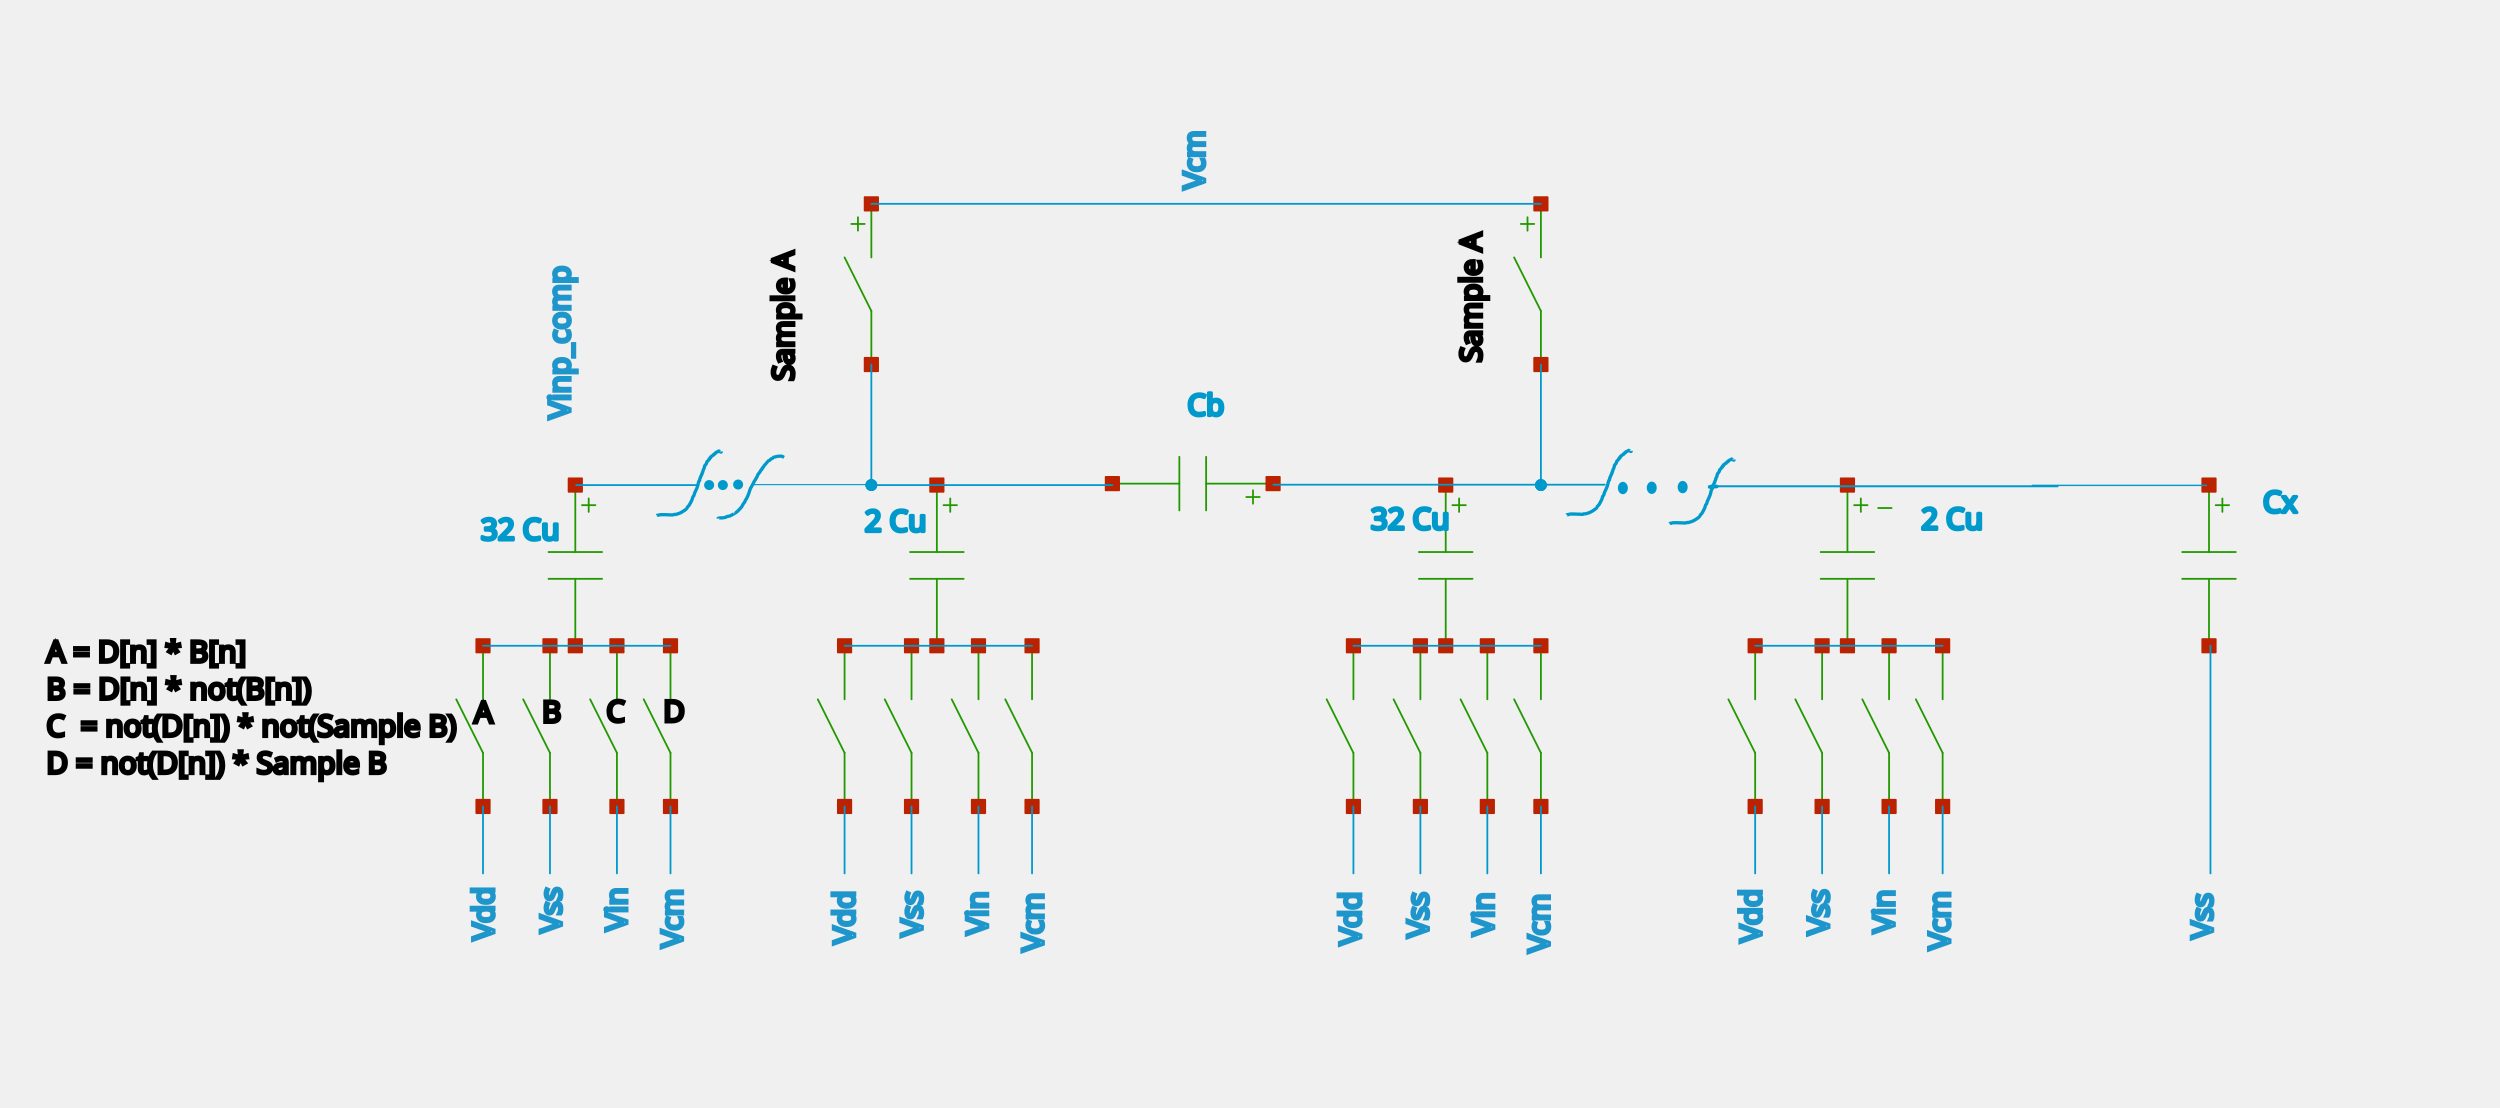
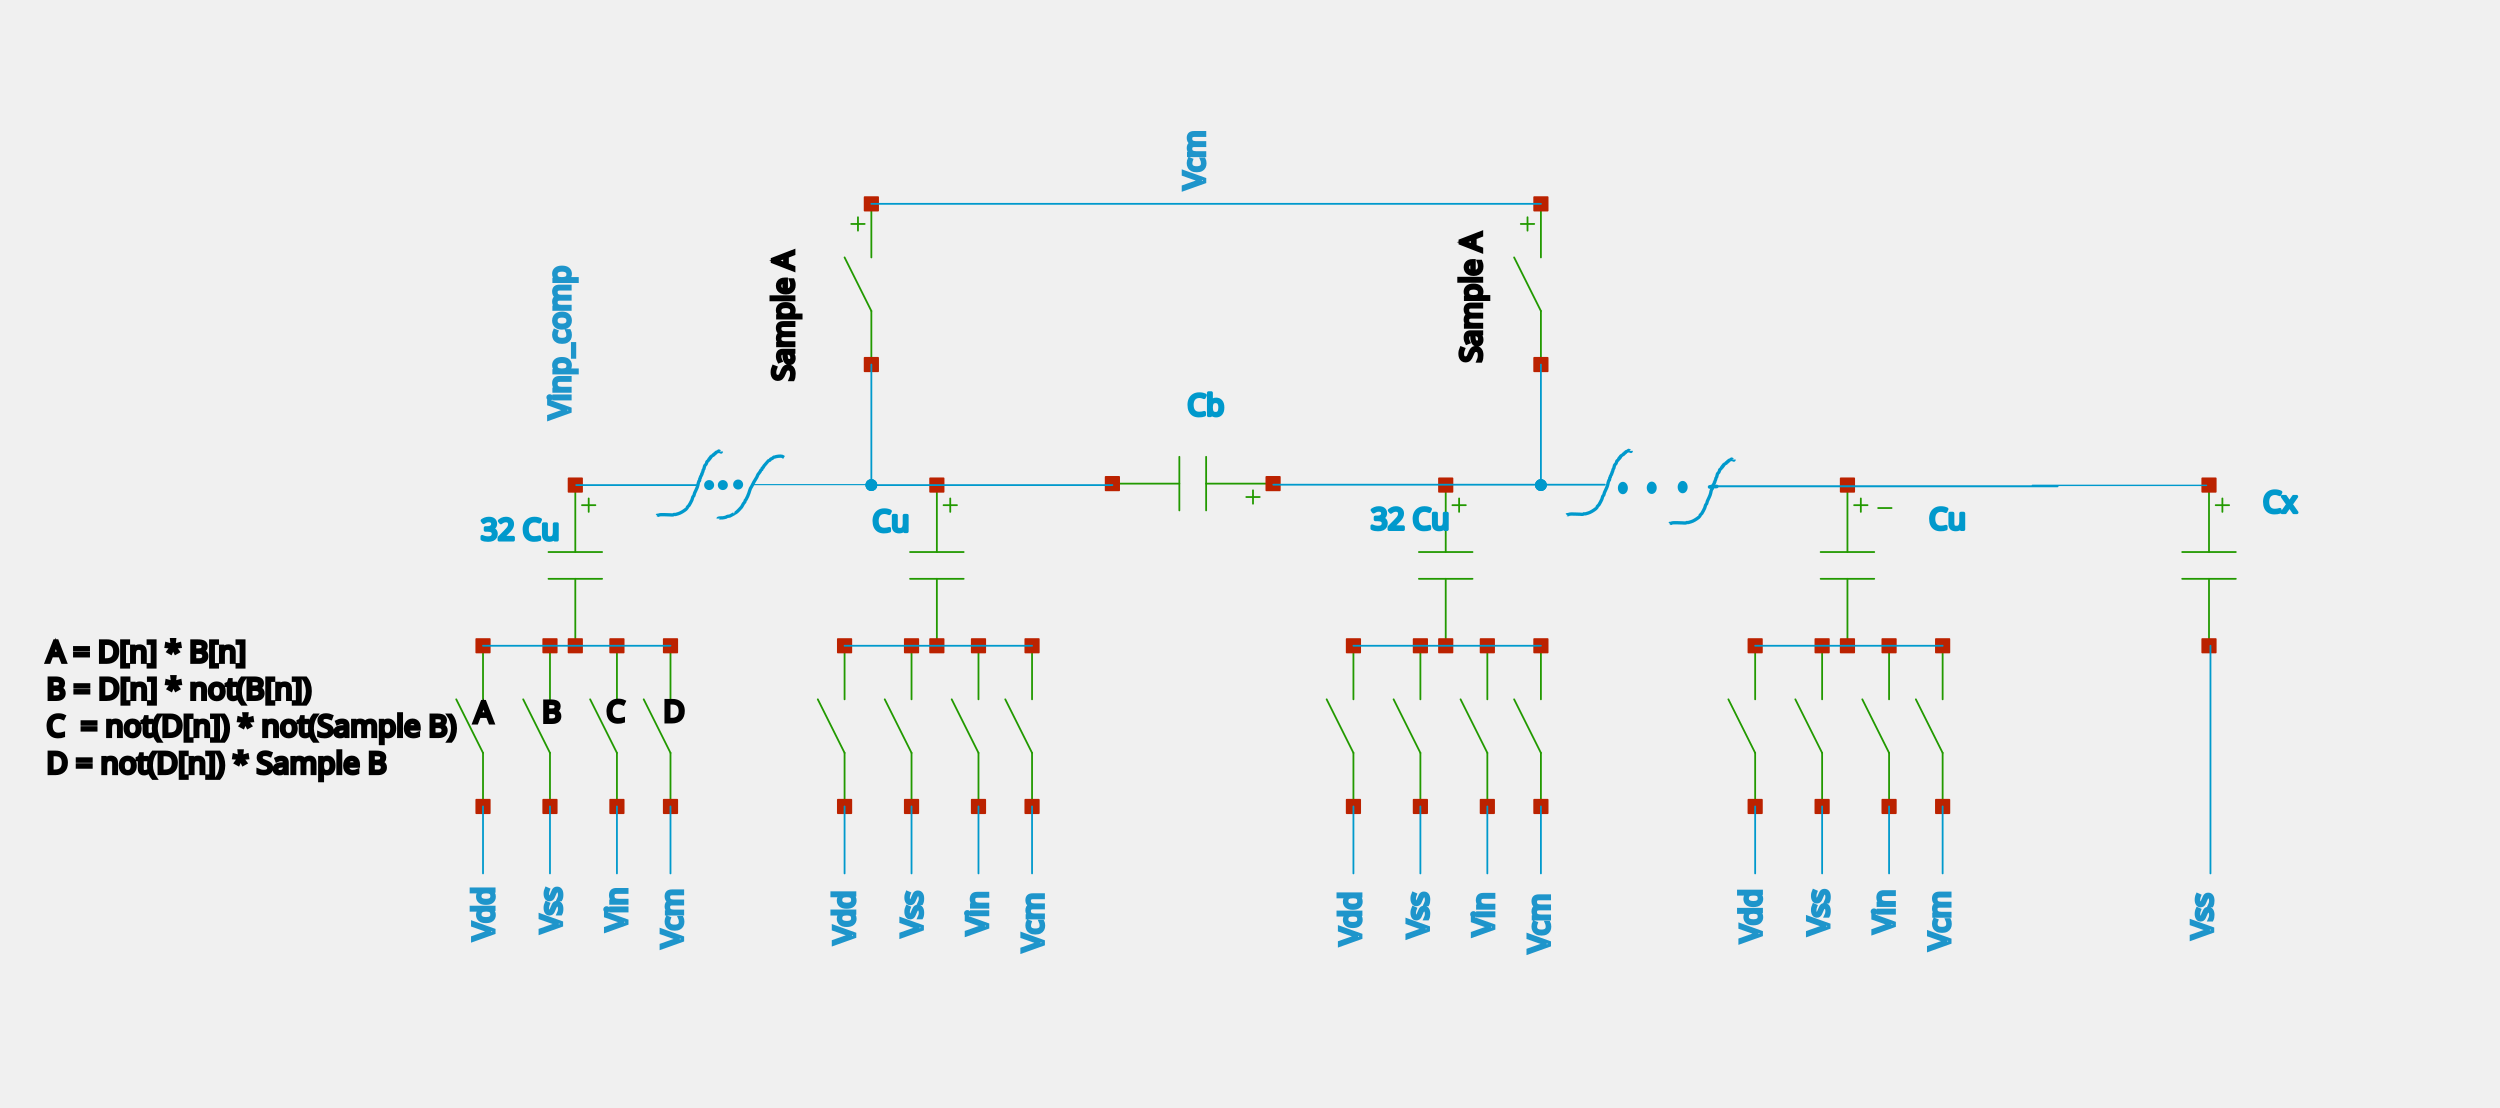
<svg xmlns="http://www.w3.org/2000/svg" width="1348" height="597" version="1.1" id="svg333">
  <defs id="defs333">
    <rect x="224.017" y="477.6" width="173.983" height="25.017" id="rect333" />
    <rect x="224.017" y="477.6" width="173.983" height="25.017" id="rect333-4" />
    <rect x="224.017" y="477.6" width="173.983" height="25.017" id="rect333-1" />
    <rect x="224.017" y="477.6" width="173.983" height="25.017" id="rect333-3" />
    <rect x="224.017" y="477.6" width="173.983" height="25.017" id="rect333-9" />
  </defs>
  <style type="text/css" id="style1">
.l0{
  fill: #ffffff;
  stroke: #ffffff;
  stroke-linecap:round;
  stroke-linejoin:round;
  stroke-width: 0.975;
}
.l1{
  fill: #0099cc;
  stroke: #0099cc;
  stroke-linecap:round;
  stroke-linejoin:round;
  stroke-width: 0.975;
}
.l2{
  fill: #aaaaaa; fill-opacity: 0.2;
  stroke: #aaaaaa;
  stroke-linecap:round;
  stroke-linejoin:round;
  stroke-width: 0.975;
}
.l3{
  fill: #222222; fill-opacity: 0.5;
  stroke: #222222;
  stroke-linecap:round;
  stroke-linejoin:round;
  stroke-width: 0.975;
}
.l4{
  fill: #229900;
  stroke: #229900;
  stroke-linecap:round;
  stroke-linejoin:round;
  stroke-width: 0.975;
}
.l5{
  fill: #bb2200;
  stroke: #bb2200;
  stroke-linecap:round;
  stroke-linejoin:round;
  stroke-width: 0.975;
}
.l6{
  fill: #0066cc; fill-opacity: 0.5;
  stroke: #0066cc;
  stroke-linecap:round;
  stroke-linejoin:round;
  stroke-width: 0.975;
}
.l7{
  fill: #ff0000; fill-opacity: 0.5;
  stroke: #ff0000;
  stroke-linecap:round;
  stroke-linejoin:round;
  stroke-width: 0.975;
}
.l8{
  fill: #888800; fill-opacity: 0.5;
  stroke: #888800;
  stroke-linecap:round;
  stroke-linejoin:round;
  stroke-width: 0.975;
}
.l9{
  fill: #00aaaa; fill-opacity: 0.5;
  stroke: #00aaaa;
  stroke-linecap:round;
  stroke-linejoin:round;
  stroke-width: 0.975;
}
.l10{
  fill: #880088;
  stroke: #880088;
  stroke-linecap:round;
  stroke-linejoin:round;
  stroke-width: 0.975;
}
.l11{
  fill: #00ff00; fill-opacity: 0.5;
  stroke: #00ff00;
  stroke-linecap:round;
  stroke-linejoin:round;
  stroke-width: 0.975;
}
.l12{
  fill: #0000cc; fill-opacity: 0.5;
  stroke: #0000cc;
  stroke-linecap:round;
  stroke-linejoin:round;
  stroke-width: 0.975;
}
.l13{
  fill: #666600; fill-opacity: 0.5;
  stroke: #666600;
  stroke-linecap:round;
  stroke-linejoin:round;
  stroke-width: 0.975;
}
.l14{
  fill: #557755; fill-opacity: 0.2;
  stroke: #557755;
  stroke-linecap:round;
  stroke-linejoin:round;
  stroke-width: 0.975;
}
.l15{
  fill: #aa2222; fill-opacity: 0.5;
  stroke: #aa2222;
  stroke-linecap:round;
  stroke-linejoin:round;
  stroke-width: 0.975;
}
.l16{
  fill: #7ccc40; fill-opacity: 0.5;
  stroke: #7ccc40;
  stroke-linecap:round;
  stroke-linejoin:round;
  stroke-width: 0.975;
}
.l17{
  fill: #00ffcc; fill-opacity: 0.2;
  stroke: #00ffcc;
  stroke-linecap:round;
  stroke-linejoin:round;
  stroke-width: 0.975;
}
.l18{
  fill: #ce0097; fill-opacity: 0.5;
  stroke: #ce0097;
  stroke-linecap:round;
  stroke-linejoin:round;
  stroke-width: 0.975;
}
.l19{
  fill: #d2d46b; fill-opacity: 0.2;
  stroke: #d2d46b;
  stroke-linecap:round;
  stroke-linejoin:round;
  stroke-width: 0.975;
}
.l20{
  fill: #ef6158; fill-opacity: 0.2;
  stroke: #ef6158;
  stroke-linecap:round;
  stroke-linejoin:round;
  stroke-width: 0.975;
}
.l21{
  fill: #fdb200; fill-opacity: 0.2;
  stroke: #fdb200;
  stroke-linecap:round;
  stroke-linejoin:round;
  stroke-width: 0.975;
}
text {font-family: Sans-Serif;}
</style>
  <path class="l4" d="M310.204 312.094L310.204 348.196" id="path1" />
  <path class="l4" d="M310.204 261.551L310.204 297.653" id="path2" />
  <path class="l4" d="M295.763 297.653L324.645 297.653" id="path3" />
  <path class="l4" d="M295.763 312.094L324.645 312.094" id="path4" />
  <path class="l4" d="M313.814 272.382L321.034 272.382" id="path5" />
  <path class="l4" d="M317.424 268.771L317.424 275.992" id="path6" />
  <path class="l4" d="M296.545 405.959L296.545 434.841" id="path7" />
  <path class="l4" d="M282.104 377.078L296.545 405.959" id="path8" />
  <path class="l4" d="M296.545 348.196L296.545 377.078" id="path9" />
  <path class="l4" d="M332.647 405.959L332.647 434.841" id="path17" />
  <path class="l4" d="M318.206 377.078L332.647 405.959" id="path18" />
  <path class="l4" d="M332.647 348.196L332.647 377.078" id="path19" />
  <path class="l4" d="M361.529 405.959L361.529 434.841" id="path27" />
  <path class="l4" d="M347.088 377.078L361.529 405.959" id="path28" />
  <path class="l4" d="M361.529 348.196L361.529 377.078" id="path29" />
  <path class="l4" d="M260.443 405.959L260.443 434.841" id="path37" />
  <path class="l4" d="M246.002 377.078L260.443 405.959" id="path38" />
  <path class="l4" d="M260.443 348.196L260.443 377.078" id="path39" />
  <path class="l4" d="M505.155 312.094L505.155 348.196" id="path47" />
  <path class="l4" d="M505.155 261.551L505.155 297.653" id="path48" />
  <path class="l4" d="M490.714 297.653L519.596 297.653" id="path49" />
  <path class="l4" d="M490.714 312.094L519.596 312.094" id="path50" />
  <path class="l4" d="M508.765 272.382L515.986 272.382" id="path51" />
  <path class="l4" d="M512.375 268.771L512.375 275.992" id="path52" />
  <path class="l4" d="M491.496 405.959L491.496 434.841" id="path53" />
  <path class="l4" d="M477.055 377.078L491.496 405.959" id="path54" />
  <path class="l4" d="M491.496 348.196L491.496 377.078" id="path55" />
  <path class="l4" d="M527.598 405.959L527.598 434.841" id="path63" />
  <path class="l4" d="M513.158 377.078L527.598 405.959" id="path64" />
  <path class="l4" d="M527.598 348.196L527.598 377.078" id="path65" />
  <path class="l4" d="M556.48 405.959L556.48 434.841" id="path73" />
  <path class="l4" d="M542.039 377.078L556.48 405.959" id="path74" />
  <path class="l4" d="M556.48 348.196L556.48 377.078" id="path75" />
  <path class="l4" d="M455.394 405.959L455.394 434.841" id="path83" />
  <path class="l4" d="M440.953 377.078L455.394 405.959" id="path84" />
  <path class="l4" d="M455.394 348.196L455.394 377.078" id="path85" />
  <path class="l4" d="M779.531 312.094L779.531 348.196" id="path93" />
  <path class="l4" d="M779.531 261.551L779.531 297.653" id="path94" />
  <path class="l4" d="M765.09 297.653L793.972 297.653" id="path95" />
  <path class="l4" d="M765.09 312.094L793.972 312.094" id="path96" />
  <path class="l4" d="M783.141 272.382L790.361 272.382" id="path97" />
  <path class="l4" d="M786.751 268.771L786.751 275.992" id="path98" />
  <path class="l4" d="M765.872 405.959L765.872 434.841" id="path99" />
  <path class="l4" d="M751.431 377.078L765.872 405.959" id="path100" />
  <path class="l4" d="M765.872 348.196L765.872 377.078" id="path101" />
  <path class="l4" d="M801.974 405.959L801.974 434.841" id="path109" />
  <path class="l4" d="M787.533 377.078L801.974 405.959" id="path110" />
  <path class="l4" d="M801.974 348.196L801.974 377.078" id="path111" />
  <path class="l4" d="M830.856 405.959L830.856 434.841" id="path119" />
  <path class="l4" d="M816.415 377.078L830.856 405.959" id="path120" />
  <path class="l4" d="M830.856 348.196L830.856 377.078" id="path121" />
  <path class="l4" d="M729.77 405.959L729.77 434.841" id="path129" />
  <path class="l4" d="M715.329 377.078L729.77 405.959" id="path130" />
  <path class="l4" d="M729.77 348.196L729.77 377.078" id="path131" />
  <path class="l4" d="M996.143 312.094L996.143 348.196" id="path139" />
  <path class="l4" d="M996.143 261.551L996.143 297.653" id="path140" />
  <path class="l4" d="M981.702 297.653L1010.58 297.653" id="path141" />
  <path class="l4" d="M981.702 312.094L1010.58 312.094" id="path142" />
  <path class="l4" d="M999.753 272.382L1006.97 272.382" id="path143" />
  <path class="l4" d="M1003.36 268.771L1003.36 275.992" id="path144" />
  <path class="l4" d="M982.485 405.959L982.485 434.841" id="path145" />
  <path class="l4" d="M968.044 377.078L982.485 405.959" id="path146" />
  <path class="l4" d="M982.485 348.196L982.485 377.078" id="path147" />
  <path class="l4" d="M1018.59 405.959L1018.59 434.841" id="path155" />
  <path class="l4" d="M1004.15 377.078L1018.59 405.959" id="path156" />
  <path class="l4" d="M1018.59 348.196L1018.59 377.078" id="path157" />
  <path class="l4" d="M1047.47 405.959L1047.47 434.841" id="path165" />
  <path class="l4" d="M1033.03 377.078L1047.47 405.959" id="path166" />
  <path class="l4" d="M1047.47 348.196L1047.47 377.078" id="path167" />
  <path class="l4" d="M946.382 405.959L946.382 434.841" id="path175" />
  <path class="l4" d="M931.942 377.078L946.382 405.959" id="path176" />
  <path class="l4" d="M946.382 348.196L946.382 377.078" id="path177" />
  <path class="l4" d="M1191.09 312.094L1191.09 348.196" id="path185" />
  <path class="l4" d="M1191.09 261.551L1191.09 297.653" id="path186" />
  <path class="l4" d="M1176.65 297.653L1205.54 297.653" id="path187" />
  <path class="l4" d="M1176.65 312.094L1205.54 312.094" id="path188" />
  <path class="l4" d="M1194.7 272.382L1201.93 272.382" id="path189" />
  <path class="l4" d="M1198.31 268.771L1198.31 275.992" id="path190" />
  <path class="l4" d="M599.803 260.769L635.905 260.769" id="path191" />
  <path class="l4" d="M650.345 260.769L686.448 260.769" id="path192" />
  <path class="l4" d="M650.345 246.328L650.345 275.21" id="path193" />
  <path class="l4" d="M635.905 246.328L635.905 275.21" id="path194" />
  <path class="l4" d="M675.617 264.379L675.617 271.6" id="path195" />
  <path class="l4" d="M672.007 267.989L679.227 267.989" id="path196" />
  <path class="l4" d="M469.835 167.686L469.835 196.567" id="path197" />
  <path class="l4" d="M455.394 138.804L469.835 167.686" id="path198" />
  <path class="l4" d="M469.835 109.922L469.835 138.804" id="path199" />
  <path class="l4" d="M462.615 117.143L462.615 124.363" id="path201" />
  <path class="l4" d="M459.004 120.753L466.225 120.753" id="path202" />
  <path class="l4" d="M830.856 167.686L830.856 196.567" id="path207" />
  <path class="l4" d="M816.415 138.804L830.856 167.686" id="path208" />
  <path class="l4" d="M830.856 109.922L830.856 138.804" id="path209" />
  <path class="l4" d="M823.635 117.143L823.635 124.363" id="path211" />
  <path class="l4" d="M820.025 120.753L827.246 120.753" id="path212" />
  <path class="l5" d="M306.594 257.941L313.814 257.941L313.814 265.161L306.594 265.161L306.594 257.941z" id="path217" />
  <path class="l5" d="M306.594 344.586L313.814 344.586L313.814 351.806L306.594 351.806L306.594 344.586z" id="path218" />
  <path class="l5" d="M292.935 344.586L300.155 344.586L300.155 351.806L292.935 351.806L292.935 344.586z" id="path220" />
  <path class="l5" d="M292.935 431.231L300.155 431.231L300.155 438.451L292.935 438.451L292.935 431.231z" id="path221" />
  <path class="l5" d="M329.037 344.586L336.257 344.586L336.257 351.806L329.037 351.806L329.037 344.586z" id="path224" />
  <path class="l5" d="M329.037 431.231L336.257 431.231L336.257 438.451L329.037 438.451L329.037 431.231z" id="path225" />
  <path class="l5" d="M357.919 344.586L365.139 344.586L365.139 351.806L357.919 351.806L357.919 344.586z" id="path228" />
  <path class="l5" d="M357.919 431.231L365.139 431.231L365.139 438.451L357.919 438.451L357.919 431.231z" id="path229" />
  <path class="l5" d="M256.833 344.586L264.053 344.586L264.053 351.806L256.833 351.806L256.833 344.586z" id="path232" />
  <path class="l5" d="M256.833 431.231L264.053 431.231L264.053 438.451L256.833 438.451L256.833 431.231z" id="path233" />
  <path class="l5" d="M501.545 257.941L508.765 257.941L508.765 265.161L501.545 265.161L501.545 257.941z" id="path235" />
  <path class="l5" d="M501.545 344.586L508.765 344.586L508.765 351.806L501.545 351.806L501.545 344.586z" id="path236" />
  <path class="l5" d="M487.886 344.586L495.106 344.586L495.106 351.806L487.886 351.806L487.886 344.586z" id="path238" />
  <path class="l5" d="M487.886 431.231L495.106 431.231L495.106 438.451L487.886 438.451L487.886 431.231z" id="path239" />
  <path class="l5" d="M523.988 344.586L531.209 344.586L531.209 351.806L523.988 351.806L523.988 344.586z" id="path242" />
  <path class="l5" d="M523.988 431.231L531.209 431.231L531.209 438.451L523.988 438.451L523.988 431.231z" id="path243" />
  <path class="l5" d="M552.87 344.586L560.09 344.586L560.09 351.806L552.87 351.806L552.87 344.586z" id="path246" />
  <path class="l5" d="M552.87 431.231L560.09 431.231L560.09 438.451L552.87 438.451L552.87 431.231z" id="path247" />
  <path class="l5" d="M451.784 344.586L459.004 344.586L459.004 351.806L451.784 351.806L451.784 344.586z" id="path250" />
  <path class="l5" d="M451.784 431.231L459.004 431.231L459.004 438.451L451.784 438.451L451.784 431.231z" id="path251" />
  <path class="l5" d="M775.921 257.941L783.141 257.941L783.141 265.161L775.921 265.161L775.921 257.941z" id="path253" />
  <path class="l5" d="M775.921 344.586L783.141 344.586L783.141 351.806L775.921 351.806L775.921 344.586z" id="path254" />
  <path class="l5" d="M762.262 344.586L769.482 344.586L769.482 351.806L762.262 351.806L762.262 344.586z" id="path256" />
  <path class="l5" d="M762.262 431.231L769.482 431.231L769.482 438.451L762.262 438.451L762.262 431.231z" id="path257" />
  <path class="l5" d="M798.364 344.586L805.584 344.586L805.584 351.806L798.364 351.806L798.364 344.586z" id="path260" />
  <path class="l5" d="M798.364 431.231L805.584 431.231L805.584 438.451L798.364 438.451L798.364 431.231z" id="path261" />
  <path class="l5" d="M827.246 344.586L834.466 344.586L834.466 351.806L827.246 351.806L827.246 344.586z" id="path264" />
  <path class="l5" d="M827.246 431.231L834.466 431.231L834.466 438.451L827.246 438.451L827.246 431.231z" id="path265" />
  <path class="l5" d="M726.16 344.586L733.38 344.586L733.38 351.806L726.16 351.806L726.16 344.586z" id="path268" />
  <path class="l5" d="M726.16 431.231L733.38 431.231L733.38 438.451L726.16 438.451L726.16 431.231z" id="path269" />
  <path class="l5" d="M992.533 257.941L999.753 257.941L999.753 265.161L992.533 265.161L992.533 257.941z" id="path271" />
  <path class="l5" d="M992.533 344.586L999.753 344.586L999.753 351.806L992.533 351.806L992.533 344.586z" id="path272" />
  <path class="l5" d="M978.874 344.586L986.095 344.586L986.095 351.806L978.874 351.806L978.874 344.586z" id="path274" />
  <path class="l5" d="M978.874 431.231L986.095 431.231L986.095 438.451L978.874 438.451L978.874 431.231z" id="path275" />
  <path class="l5" d="M1014.98 344.586L1022.2 344.586L1022.2 351.806L1014.98 351.806L1014.98 344.586z" id="path278" />
  <path class="l5" d="M1014.98 431.231L1022.2 431.231L1022.2 438.451L1014.98 438.451L1014.98 431.231z" id="path279" />
  <path class="l5" d="M1043.86 344.586L1051.08 344.586L1051.08 351.806L1043.86 351.806L1043.86 344.586z" id="path282" />
  <path class="l5" d="M1043.86 431.231L1051.08 431.231L1051.08 438.451L1043.86 438.451L1043.86 431.231z" id="path283" />
  <path class="l5" d="M942.772 344.586L949.993 344.586L949.993 351.806L942.772 351.806L942.772 344.586z" id="path286" />
  <path class="l5" d="M942.772 431.231L949.993 431.231L949.993 438.451L942.772 438.451L942.772 431.231z" id="path287" />
  <path class="l5" d="M1187.48 257.941L1194.7 257.941L1194.7 265.161L1187.48 265.161L1187.48 257.941z" id="path289" />
  <path class="l5" d="M1187.48 344.586L1194.7 344.586L1194.7 351.806L1187.48 351.806L1187.48 344.586z" id="path290" />
  <path class="l5" d="M682.837 257.159L690.058 257.159L690.058 264.379L682.837 264.379L682.837 257.159z" id="path291" />
  <path class="l5" d="M596.192 257.159L603.413 257.159L603.413 264.379L596.192 264.379L596.192 257.159z" id="path292" />
  <path class="l5" d="M466.225 106.312L473.445 106.312L473.445 113.533L466.225 113.533L466.225 106.312z" id="path294" />
  <path class="l5" d="M466.225 192.957L473.445 192.957L473.445 200.178L466.225 200.178L466.225 192.957z" id="path295" />
  <path class="l5" d="M827.246 106.312L834.466 106.312L834.466 113.533L827.246 113.533L827.246 106.312z" id="path298" />
  <path class="l5" d="M827.246 192.957L834.466 192.957L834.466 200.178L827.246 200.178L827.246 192.957z" id="path299" />
  <path class="l1" d="M260.443 348.196L361.529 348.196" id="path301" />
  <path class="l1" d="M260.443 434.841L260.443 470.943" id="path302" />
  <path class="l1" d="M296.545 434.841L296.545 470.943" id="path303" />
  <path class="l1" d="M332.647 434.841L332.647 470.943" id="path304" />
  <path class="l1" d="M361.529 434.841L361.529 470.943" id="path305" />
  <path class="l1" d="M455.394 348.196L556.48 348.196" id="path306" />
  <path class="l1" d="M455.394 434.841L455.394 470.943" id="path307" />
  <path class="l1" d="M491.496 434.841L491.496 470.943" id="path308" />
  <path class="l1" d="M527.598 434.841L527.598 470.943" id="path309" />
  <path class="l1" d="M556.48 434.841L556.48 470.943" id="path310" />
  <path class="l1" d="M729.77 348.196L830.856 348.196" id="path311" />
  <path class="l1" d="M729.77 434.841L729.77 470.943" id="path312" />
  <path class="l1" d="M765.872 434.841L765.872 470.943" id="path313" />
  <path class="l1" d="M801.974 434.841L801.974 470.943" id="path314" />
  <path class="l1" d="M830.856 434.841L830.856 470.943" id="path315" />
  <path class="l1" d="M946.382 348.196L1047.47 348.196" id="path316" />
  <path class="l1" d="M946.382 434.841L946.382 470.943" id="path317" />
  <path class="l1" d="M982.485 434.841L982.485 470.943" id="path318" />
  <path class="l1" d="M1018.59 434.841L1018.59 470.943" id="path319" />
  <path class="l1" d="M1047.47 434.841L1047.47 470.943" id="path320" />
  <path class="l1" d="M469.835 261.551L599.803 261.551" id="path321" />
  <path class="l1" d="M469.835 196.567L469.835 261.551" id="path323" />
  <path class="l1" d="m 310.698,261.551 h 64.946" id="path324" />
  <path class="l1" d="M 405.313,261.312 H 470.258" id="path324-2" style="fill:#0099cc;stroke:#0099cc;stroke-width:0.623;stroke-linecap:round;stroke-linejoin:round" />
  <path class="l1" d="M830.856 196.567L830.856 261.551" id="path325" />
  <path class="l1" d="M 686.564,261.35 H 865.316" id="path326" />
  <path class="l1" d="M469.835 109.922L830.856 109.922" id="path327" />
  <path class="l1" d="M1191.88 348.196L1191.88 470.943" id="path328" />
  <circle class="l1" cx="469.835" cy="261.551" r="2.672" id="circle328" />
  <circle class="l1" cx="469.835" cy="261.551" r="2.672" id="circle329" />
  <circle class="l1" cx="469.835" cy="261.551" r="2.672" id="circle330" />
  <circle class="l1" cx="830.856" cy="261.551" r="2.672" id="circle331" />
  <circle class="l1" cx="830.856" cy="261.551" r="2.672" id="circle332" />
  <circle class="l1" cx="830.856" cy="261.551" r="2.672" id="circle333" />
  <text xml:space="preserve" id="text333" style="font-size:16px;font-family:Sans-Serif;-inkscape-font-specification:'Sans-Serif, Normal';text-align:start;writing-mode:lr-tb;direction:ltr;white-space:pre;shape-inside:url(#rect333);fill:none;stroke:#1e95cb;stroke-width:1.8;stroke-opacity:1" transform="rotate(-90,305.4653,429.6368)">
+     <tspan x="224.018" y="492.158" id="tspan1">Vcm</tspan>
+   </text>
+   <text xml:space="preserve" id="text333-5" style="font-size:16px;font-family:Sans-Serif;-inkscape-font-specification:'Sans-Serif, Normal';text-align:start;writing-mode:lr-tb;direction:ltr;white-space:pre;shape-inside:url(#rect333-4);fill:none;stroke:#1e95cb;stroke-width:1.8;stroke-opacity:1" transform="rotate(-90,241.7625,84.4076)">
    <tspan x="224.018" y="492.158" id="tspan2">Vcm</tspan>
-   </text>
-   <text xml:space="preserve" id="text333-5" style="font-size:16px;font-family:Sans-Serif;-inkscape-font-specification:'Sans-Serif, Normal';text-align:start;writing-mode:lr-tb;direction:ltr;white-space:pre;shape-inside:url(#rect333-4);fill:none;stroke:#1e95cb;stroke-width:1.8;stroke-opacity:1" transform="rotate(-90,241.7625,84.4076)">
-     <tspan x="224.018" y="492.158" id="tspan3">Vcm</tspan>
  </text>
  <text xml:space="preserve" style="font-size:16px;font-family:Sans-Serif;-inkscape-font-specification:'Sans-Serif, Normal';text-align:start;writing-mode:lr-tb;direction:ltr;text-anchor:start;fill:none;stroke:#1e95cb;stroke-width:1.8;stroke-opacity:1" x="-507.018" y="266.294" id="text334" transform="rotate(-90)">
    <tspan id="tspan334" x="-507.018" y="266.294">Vdd</tspan>
  </text>
  <text xml:space="preserve" style="font-size:16px;font-family:Sans-Serif;-inkscape-font-specification:'Sans-Serif, Normal';text-align:start;writing-mode:lr-tb;direction:ltr;text-anchor:start;fill:none;stroke:#000000;stroke-width:1.8;stroke-opacity:1" x="-205.451" y="427.976" id="text334-9" transform="rotate(-90)">
    <tspan id="tspan334-4" x="-205.451" y="427.976">Sample A</tspan>
    <tspan x="-205.451" y="447.976" id="tspan338" />
  </text>
  <text xml:space="preserve" style="font-size:16px;font-family:Sans-Serif;-inkscape-font-specification:'Sans-Serif, Normal';text-align:start;writing-mode:lr-tb;direction:ltr;text-anchor:start;fill:none;stroke:#1e95cb;stroke-width:1.8;stroke-opacity:1" x="-502.012" y="337.983" id="text335" transform="rotate(-90)">
    <tspan id="tspan335" x="-502.012" y="337.983">Vin</tspan>
  </text>
  <text xml:space="preserve" style="font-size:16px;font-family:Sans-Serif;-inkscape-font-specification:'Sans-Serif, Normal';text-align:start;writing-mode:lr-tb;direction:ltr;text-anchor:start;fill:none;stroke:#1e95cb;stroke-width:1.8;stroke-opacity:1" x="-503.002" y="302.73" id="text336" transform="rotate(-90)">
    <tspan id="tspan336" x="-503.002" y="302.73">Vss</tspan>
    <tspan x="-503.002" y="322.73" id="tspan337" />
  </text>
  <text xml:space="preserve" id="text333-1" style="font-size:16px;font-family:Sans-Serif;-inkscape-font-specification:'Sans-Serif, Normal';text-align:start;writing-mode:lr-tb;direction:ltr;white-space:pre;shape-inside:url(#rect333-1);fill:none;stroke:#1e95cb;stroke-width:1.8;stroke-opacity:1" transform="rotate(-90,403.7698,333.4153)">
-     <tspan x="224.018" y="492.158" id="tspan4">Vcm</tspan>
+     <tspan x="224.018" y="492.158" id="tspan3">Vcm</tspan>
  </text>
  <text xml:space="preserve" style="font-size:16px;font-family:Sans-Serif;-inkscape-font-specification:'Sans-Serif, Normal';text-align:start;writing-mode:lr-tb;direction:ltr;text-anchor:start;fill:none;stroke:#1e95cb;stroke-width:1.8;stroke-opacity:1" x="-509.101" y="460.82" id="text334-5" transform="rotate(-90)">
    <tspan id="tspan334-2" x="-509.101" y="460.82">Vdd</tspan>
  </text>
  <text xml:space="preserve" style="font-size:16px;font-family:Sans-Serif;-inkscape-font-specification:'Sans-Serif, Normal';text-align:start;writing-mode:lr-tb;direction:ltr;text-anchor:start;fill:none;stroke:#1e95cb;stroke-width:1.8;stroke-opacity:1" x="-504.095" y="532.509" id="text335-7" transform="rotate(-90)">
    <tspan id="tspan335-6" x="-504.095" y="532.509">Vin</tspan>
  </text>
  <text xml:space="preserve" style="font-size:16px;font-family:Sans-Serif;-inkscape-font-specification:'Sans-Serif, Normal';text-align:start;writing-mode:lr-tb;direction:ltr;text-anchor:start;fill:none;stroke:#1e95cb;stroke-width:1.8;stroke-opacity:1" x="-505.085" y="497.256" id="text336-1" transform="rotate(-90)">
    <tspan id="tspan336-4" x="-505.085" y="497.256">Vss</tspan>
    <tspan x="-505.085" y="517.256" id="tspan337-2" />
  </text>
  <text xml:space="preserve" id="text333-2" style="font-size:16px;font-family:Sans-Serif;-inkscape-font-specification:'Sans-Serif, Normal';text-align:start;writing-mode:lr-tb;direction:ltr;white-space:pre;shape-inside:url(#rect333-3);display:inline;fill:none;stroke:#1e95cb;stroke-width:1.8;stroke-opacity:1" transform="rotate(-90,540.5012,197.2553)">
-     <tspan x="224.018" y="492.158" id="tspan5">Vcm</tspan>
+     <tspan x="224.018" y="492.158" id="tspan4">Vcm</tspan>
  </text>
  <text xml:space="preserve" style="font-size:16px;font-family:Sans-Serif;-inkscape-font-specification:'Sans-Serif, Normal';text-align:start;writing-mode:lr-tb;direction:ltr;text-anchor:start;fill:none;stroke:#1e95cb;stroke-width:1.8;stroke-opacity:1" x="-509.672" y="733.711" id="text334-8" transform="rotate(-90)">
    <tspan id="tspan334-5" x="-509.672" y="733.711">Vdd</tspan>
  </text>
  <text xml:space="preserve" style="font-size:16px;font-family:Sans-Serif;-inkscape-font-specification:'Sans-Serif, Normal';text-align:start;writing-mode:lr-tb;direction:ltr;text-anchor:start;fill:none;stroke:#1e95cb;stroke-width:1.8;stroke-opacity:1" x="-504.667" y="805.4" id="text335-76" transform="rotate(-90)">
    <tspan id="tspan335-1" x="-504.667" y="805.4">Vin</tspan>
  </text>
  <text xml:space="preserve" style="font-size:16px;font-family:Sans-Serif;-inkscape-font-specification:'Sans-Serif, Normal';text-align:start;writing-mode:lr-tb;direction:ltr;text-anchor:start;fill:none;stroke:#1e95cb;stroke-width:1.8;stroke-opacity:1" x="-505.657" y="770.147" id="text336-8" transform="rotate(-90)">
    <tspan id="tspan336-9" x="-505.657" y="770.147">Vss</tspan>
    <tspan x="-505.657" y="790.147" id="tspan337-27" />
  </text>
  <text xml:space="preserve" id="text333-4" style="font-size:16px;font-family:Sans-Serif;-inkscape-font-specification:'Sans-Serif, Normal';text-align:start;writing-mode:lr-tb;direction:ltr;white-space:pre;shape-inside:url(#rect333-9);display:inline;fill:none;stroke:#1e95cb;stroke-width:1.8;stroke-opacity:1" transform="rotate(-90,647.7441,88.54385)">
-     <tspan x="224.018" y="492.158" id="tspan6">Vcm</tspan>
+     <tspan x="224.018" y="492.158" id="tspan5">Vcm</tspan>
  </text>
  <text xml:space="preserve" style="font-size:16px;font-family:Sans-Serif;-inkscape-font-specification:'Sans-Serif, Normal';text-align:start;writing-mode:lr-tb;direction:ltr;text-anchor:start;fill:none;stroke:#1e95cb;stroke-width:1.8;stroke-opacity:1" x="-508.203" y="949.666" id="text334-1" transform="rotate(-90)">
    <tspan id="tspan334-23" x="-508.203" y="949.666">Vdd</tspan>
  </text>
  <text xml:space="preserve" style="font-size:16px;font-family:Sans-Serif;-inkscape-font-specification:'Sans-Serif, Normal';text-align:start;writing-mode:lr-tb;direction:ltr;text-anchor:start;fill:none;stroke:#1e95cb;stroke-width:1.8;stroke-opacity:1" x="-503.198" y="1021.354" id="text335-3" transform="rotate(-90)">
    <tspan id="tspan335-4" x="-503.198" y="1021.354">Vin</tspan>
  </text>
  <text xml:space="preserve" style="font-size:16px;font-family:Sans-Serif;-inkscape-font-specification:'Sans-Serif, Normal';text-align:start;writing-mode:lr-tb;direction:ltr;text-anchor:start;fill:none;stroke:#1e95cb;stroke-width:1.8;stroke-opacity:1" x="-504.188" y="986.102" id="text336-11" transform="rotate(-90)">
    <tspan id="tspan336-3" x="-504.188" y="986.102">Vss</tspan>
    <tspan x="-504.188" y="1006.102" id="tspan337-8" />
  </text>
  <text xml:space="preserve" style="font-size:16px;font-family:Sans-Serif;-inkscape-font-specification:'Sans-Serif, Normal';text-align:start;writing-mode:lr-tb;direction:ltr;text-anchor:start;fill:none;stroke:#1e95cb;stroke-width:1.8;stroke-opacity:1" x="-506.262" y="1193.01" id="text336-11-4" transform="rotate(-90)">
    <tspan id="tspan336-3-2" x="-506.262" y="1193.01">Vss</tspan>
    <tspan x="-506.262" y="1213.01" id="tspan337-8-7" />
  </text>
  <text xml:space="preserve" style="font-size:16px;font-family:Sans-Serif;-inkscape-font-specification:'Sans-Serif, Normal';text-align:start;writing-mode:lr-tb;direction:ltr;text-anchor:start;fill:none;stroke:#1e95cb;stroke-width:1.8;stroke-opacity:1" x="-225.948" y="307.324" id="text336-11-9" transform="rotate(-90)">
    <tspan id="tspan336-3-3" x="-225.948" y="307.324">Vinp_comp</tspan>
    <tspan x="-225.948" y="327.324" id="tspan337-8-1" />
  </text>
  <text xml:space="preserve" style="font-size:16px;font-family:Sans-Serif;-inkscape-font-specification:'Sans-Serif, Normal';text-align:start;writing-mode:lr-tb;direction:ltr;text-anchor:start;fill:none;stroke:#000000;stroke-width:1.8;stroke-opacity:1" x="-195.471" y="798.826" id="text334-9-2" transform="rotate(-90)">
    <tspan id="tspan334-4-8" x="-195.471" y="798.826">Sample A</tspan>
    <tspan x="-195.471" y="818.826" id="tspan338-6" />
  </text>
  <text xml:space="preserve" style="font-size:16px;font-family:Sans-Serif;-inkscape-font-specification:'Sans-Serif, Normal';text-align:start;writing-mode:lr-tb;direction:ltr;text-anchor:start;fill:none;stroke:#000000;stroke-width:1.8;stroke-opacity:1" x="255.573" y="389.756" id="text339">
    <tspan id="tspan339" x="255.573" y="389.756">A</tspan>
  </text>
  <text xml:space="preserve" style="font-size:16px;font-family:Sans-Serif;-inkscape-font-specification:'Sans-Serif, Normal';text-align:start;writing-mode:lr-tb;direction:ltr;text-anchor:start;fill:none;stroke:#000000;stroke-width:1.8;stroke-opacity:1" x="292.246" y="389.471" id="text340">
    <tspan id="tspan340" x="292.246" y="389.471">B</tspan>
  </text>
  <text xml:space="preserve" style="font-size:16px;font-family:Sans-Serif;-inkscape-font-specification:'Sans-Serif, Normal';text-align:start;writing-mode:lr-tb;direction:ltr;text-anchor:start;fill:none;stroke:#000000;stroke-width:1.8;stroke-opacity:1" x="326.929" y="389.187" id="text341">
    <tspan id="tspan341" x="326.929" y="389.187">C</tspan>
  </text>
  <text xml:space="preserve" style="font-size:16px;font-family:Sans-Serif;-inkscape-font-specification:'Sans-Serif, Normal';text-align:start;writing-mode:lr-tb;direction:ltr;text-anchor:start;fill:none;stroke:#000000;stroke-width:1.8;stroke-opacity:1" x="357.631" y="389.187" id="text342">
    <tspan id="tspan342" x="357.631" y="389.187">D</tspan>
  </text>
  <text xml:space="preserve" style="font-size:16px;font-family:Sans-Serif;-inkscape-font-specification:'Sans-Serif, Normal';text-align:start;writing-mode:lr-tb;direction:ltr;text-anchor:start;fill:none;stroke:#000000;stroke-width:1.8;stroke-opacity:1" x="25.017" y="357.063" id="text343">
    <tspan id="tspan343" x="25.017" y="357.063">A = D[n] * B[n]</tspan>
    <tspan x="25.017" y="377.063" id="tspan344">B = D[n] * not(B[n])</tspan>
    <tspan x="25.017" y="397.063" id="tspan345">C  = not(D[n]) * not(Sample B)</tspan>
    <tspan x="25.017" y="417.063" id="tspan346">D = not(D[n]) * Sample B</tspan>
  </text>
  <path class="l4" d="m 1012.707,273.928 h 7.22" id="path5-8" style="fill:#229900;stroke:#229900;stroke-width:0.975;stroke-linecap:round;stroke-linejoin:round" />
  <path class="l1" d="M 922.425,262.193 H 1109.43" id="path324-5" style="fill:#0099cc;stroke:#0099cc;stroke-width:1.058;stroke-linecap:round;stroke-linejoin:round" />
  <path class="l1" d="m 1095.817,261.721 h 93.949" id="path324-2-0" style="fill:#0099cc;stroke:#0099cc;stroke-width:0.75;stroke-linecap:round;stroke-linejoin:round" />
  <path style="fill:none;stroke:#0099cc;stroke-width:1.8;stroke-opacity:1" d="m 388.974,243.436 c 0.012,0.997 -1.245,-0.564 -1.608,-0.201 -0.047,0.047 0.047,0.154 0,0.201 -0.095,0.095 -0.307,-0.095 -0.402,0 -0.047,0.047 0.047,0.154 0,0.201 -0.104,0.104 -0.7,0.097 -0.804,0.201 -0.132,0.132 -0.125,0.465 -0.402,0.603 -0.277,0.139 -0.18,-0.243 -0.402,0.201 -0.03,0.06 0.047,0.154 0,0.201 -0.067,0.067 -0.536,0.134 -0.603,0.201 -0.416,0.416 0.636,-0.016 -0.201,0.402 -0.06,0.03 -0.154,-0.047 -0.201,0 -0.047,0.047 0.047,0.154 0,0.201 -0.067,0.067 -0.536,0.134 -0.603,0.201 -0.047,0.047 0.03,0.141 0,0.201 -0.176,0.351 -0.479,0.029 -0.603,0.402 -0.042,0.127 0.06,0.282 0,0.402 -0.03,0.06 -0.141,-0.03 -0.201,0 -0.444,0.222 -0.062,0.125 -0.201,0.402 -0.418,0.837 0.014,-0.215 -0.402,0.201 -0.067,0.067 -0.343,0.685 -0.402,0.804 -0.152,0.304 -0.698,0.485 -0.804,0.804 -0.142,0.425 -0.121,0.784 -0.402,1.206 -0.215,0.322 -0.726,0.691 -0.804,1.005 -0.13,0.518 -0.235,1.108 -0.402,1.608 -0.076,0.229 -0.326,0.374 -0.402,0.603 -0.046,0.138 -0.116,1.121 -0.201,1.206 -0.047,0.047 -0.154,-0.047 -0.201,0 -0.126,0.126 -0.046,0.85 -0.201,1.005 -0.047,0.047 -0.154,-0.047 -0.201,0 -0.095,0.095 0.06,0.282 0,0.402 -0.178,0.357 -0.425,0.648 -0.603,1.005 -0.107,0.214 0.107,0.188 0,0.402 -0.1,0.199 -0.333,0.395 -0.402,0.603 -0.06,0.181 0.06,0.422 0,0.603 -0.485,1.456 0.058,-0.317 -0.402,0.603 -0.329,0.657 -0.464,1.518 -0.603,2.211 -0.305,1.526 -1.236,2.989 -1.809,4.422 -0.181,0.453 -0.184,0.971 -0.402,1.407 -0.085,0.17 -0.305,0.24 -0.402,0.402 -0.318,0.529 -0.327,1.256 -0.603,1.809 -0.49,0.98 -0.992,2.092 -1.608,3.015 -0.201,0.302 -0.643,0.482 -0.804,0.804 -0.46,0.92 0.176,0.39 -0.804,1.206 -1.023,0.852 -2.982,2.102 -4.221,2.412 -0.455,0.114 -0.949,0.287 -1.407,0.402 -0.13,0.033 -0.268,0 -0.402,0 -0.201,0 -0.408,-0.049 -0.603,0 -0.092,0.023 -0.111,0.171 -0.201,0.201 -0.459,0.153 -1.334,0 -1.809,0 -1.158,0 -5.055,-0.258 -5.83,0 -0.09,0.03 -0.108,0.182 -0.201,0.201 -1.124,0.225 -0.535,-0.269 -1.005,0.201" id="path346" />
  <path style="fill:none;stroke:#0099cc;stroke-width:1.8;stroke-opacity:1" d="m 422.746,246.652 c -0.335,-0.201 -0.639,-0.466 -1.005,-0.603 -0.748,-0.28 -3.301,0.042 -4.02,0.402 -0.12,0.06 -0.282,-0.06 -0.402,0 -0.366,0.183 -0.664,0.599 -1.005,0.804 -0.182,0.109 -0.414,0.106 -0.603,0.201 -0.322,0.161 -0.482,0.643 -0.804,0.804 -0.19,0.095 -0.421,0.092 -0.603,0.201 -0.144,0.086 -2.167,2.488 -2.412,2.814 -0.18,0.24 -0.19,0.592 -0.402,0.804 -0.106,0.106 -0.296,0.095 -0.402,0.201 -0.34,0.34 -0.062,0.665 -0.402,1.005 -0.106,0.106 -0.296,0.095 -0.402,0.201 -0.212,0.212 -0.248,0.547 -0.402,0.804 -0.346,0.577 -0.838,1.056 -1.206,1.608 -0.285,0.428 -0.304,0.959 -0.603,1.407 -1.135,1.702 -1.893,3.182 -2.814,5.026 -0.175,0.349 -0.444,0.648 -0.603,1.005 -0.335,0.755 -0.542,1.625 -0.804,2.412 -0.387,1.161 -1.003,2.559 -1.608,3.618 -0.094,0.165 -0.317,0.233 -0.402,0.402 -0.124,0.247 -0.077,0.557 -0.201,0.804 -0.192,0.384 -0.566,0.648 -0.804,1.005 -0.399,0.599 -0.555,1.246 -1.005,1.809 -0.513,0.642 -2.342,2.611 -3.015,3.015 -1.153,0.384 -0.122,-0.059 -1.005,0.603 -0.267,0.2 -1.933,1.113 -2.211,1.206 -0.365,0.122 -0.824,0.125 -1.206,0.201 -0.201,0.067 -0.402,0.134 -0.603,0.201 -0.067,0.067 -0.111,0.171 -0.201,0.201 -0.276,0.092 -1.546,0.402 -1.809,0.402 -0.546,0 -2.613,-0.001 -2.613,0.402" id="path347" />
  <path style="fill:none;stroke:#0099cc;stroke-width:1.999;stroke-linecap:round;stroke-linejoin:round;stroke-opacity:1" d="m 925.648,262.305 c -0.761,0.231 -1.95,-0.234 -2.707,0 -0.369,0.114 -0.719,0.248 -1.103,0.248" id="path350" />
  <ellipse id="path351" style="fill:#0099cc;stroke:none;stroke-width:1.11" cx="875.055" cy="263.139" rx="2.693" ry="3.337" />
  <ellipse id="path352" style="fill:#0099cc;stroke:none;stroke-width:1.11" cx="890.62" cy="263.015" rx="2.693" ry="3.337" />
  <ellipse id="path353" style="fill:#0099cc;stroke:none;stroke-width:1.11" cx="907.29" cy="262.642" rx="2.693" ry="3.337" />
  <circle id="path354" style="fill:#0099cc;stroke:none" cx="382.364" cy="261.543" r="2.7" />
  <circle id="path355" style="fill:#0099cc;stroke:none" cx="389.756" cy="261.543" r="2.7" />
  <circle id="path356" style="fill:#0099cc;stroke:none" cx="398" cy="261.259" r="2.7" />
  <path style="fill:none;stroke:#0099cc;stroke-width:1.8;stroke-opacity:1" d="m 879.59,243.098 c 0.012,0.997 -1.245,-0.564 -1.608,-0.201 -0.047,0.047 0.047,0.154 0,0.201 -0.095,0.095 -0.307,-0.095 -0.402,0 -0.047,0.047 0.047,0.154 0,0.201 -0.104,0.104 -0.7,0.097 -0.804,0.201 -0.132,0.132 -0.125,0.465 -0.402,0.603 -0.277,0.139 -0.18,-0.243 -0.402,0.201 -0.03,0.06 0.047,0.154 0,0.201 -0.067,0.067 -0.536,0.134 -0.603,0.201 -0.416,0.416 0.636,-0.016 -0.201,0.402 -0.06,0.03 -0.154,-0.047 -0.201,0 -0.047,0.047 0.047,0.154 0,0.201 -0.067,0.067 -0.536,0.134 -0.603,0.201 -0.047,0.047 0.03,0.141 0,0.201 -0.176,0.351 -0.479,0.029 -0.603,0.402 -0.042,0.127 0.06,0.282 0,0.402 -0.03,0.06 -0.141,-0.03 -0.201,0 -0.444,0.222 -0.062,0.125 -0.201,0.402 -0.418,0.837 0.014,-0.215 -0.402,0.201 -0.067,0.067 -0.343,0.685 -0.402,0.804 -0.152,0.304 -0.698,0.485 -0.804,0.804 -0.142,0.425 -0.121,0.784 -0.402,1.206 -0.215,0.322 -0.726,0.691 -0.804,1.005 -0.13,0.518 -0.235,1.108 -0.402,1.608 -0.076,0.229 -0.326,0.374 -0.402,0.603 -0.046,0.138 -0.116,1.121 -0.201,1.206 -0.047,0.047 -0.154,-0.047 -0.201,0 -0.126,0.126 -0.046,0.85 -0.201,1.005 -0.047,0.047 -0.154,-0.047 -0.201,0 -0.095,0.095 0.06,0.282 0,0.402 -0.178,0.357 -0.425,0.648 -0.603,1.005 -0.107,0.214 0.107,0.188 0,0.402 -0.1,0.199 -0.333,0.395 -0.402,0.603 -0.06,0.181 0.06,0.422 0,0.603 -0.485,1.456 0.058,-0.317 -0.402,0.603 -0.329,0.657 -0.464,1.518 -0.603,2.211 -0.305,1.526 -1.236,2.989 -1.809,4.422 -0.181,0.453 -0.184,0.971 -0.402,1.407 -0.085,0.17 -0.305,0.24 -0.402,0.402 -0.318,0.529 -0.327,1.256 -0.603,1.809 -0.49,0.98 -0.992,2.092 -1.608,3.015 -0.201,0.302 -0.643,0.482 -0.804,0.804 -0.46,0.92 0.176,0.39 -0.804,1.206 -1.023,0.852 -2.982,2.102 -4.221,2.412 -0.455,0.114 -0.949,0.287 -1.407,0.402 -0.13,0.033 -0.268,0 -0.402,0 -0.201,0 -0.408,-0.049 -0.603,0 -0.092,0.023 -0.111,0.171 -0.201,0.201 -0.459,0.153 -1.334,0 -1.809,0 -1.158,0 -5.055,-0.258 -5.83,0 -0.09,0.03 -0.108,0.182 -0.201,0.201 -1.124,0.225 -0.535,-0.269 -1.005,0.201" id="path346-1" />
  <path style="fill:none;stroke:#0099cc;stroke-width:1.8;stroke-opacity:1" d="m 935.059,247.784 c 0.012,0.997 -1.245,-0.564 -1.608,-0.201 -0.047,0.047 0.047,0.154 0,0.201 -0.095,0.095 -0.307,-0.095 -0.402,0 -0.047,0.047 0.047,0.154 0,0.201 -0.104,0.104 -0.7,0.097 -0.804,0.201 -0.132,0.132 -0.125,0.465 -0.402,0.603 -0.277,0.139 -0.18,-0.243 -0.402,0.201 -0.03,0.06 0.047,0.154 0,0.201 -0.067,0.067 -0.536,0.134 -0.603,0.201 -0.416,0.416 0.636,-0.016 -0.201,0.402 -0.06,0.03 -0.154,-0.047 -0.201,0 -0.047,0.047 0.047,0.154 0,0.201 -0.067,0.067 -0.536,0.134 -0.603,0.201 -0.047,0.047 0.03,0.141 0,0.201 -0.176,0.351 -0.479,0.029 -0.603,0.402 -0.042,0.127 0.06,0.282 0,0.402 -0.03,0.06 -0.141,-0.03 -0.201,0 -0.444,0.222 -0.062,0.125 -0.201,0.402 -0.418,0.837 0.014,-0.215 -0.402,0.201 -0.067,0.067 -0.343,0.685 -0.402,0.804 -0.152,0.304 -0.698,0.485 -0.804,0.804 -0.142,0.425 -0.121,0.784 -0.402,1.206 -0.215,0.322 -0.726,0.691 -0.804,1.005 -0.13,0.518 -0.235,1.108 -0.402,1.608 -0.076,0.229 -0.326,0.374 -0.402,0.603 -0.046,0.138 -0.116,1.121 -0.201,1.206 -0.047,0.047 -0.154,-0.047 -0.201,0 -0.126,0.126 -0.046,0.85 -0.201,1.005 -0.047,0.047 -0.154,-0.047 -0.201,0 -0.095,0.095 0.06,0.282 0,0.402 -0.178,0.357 -0.425,0.648 -0.603,1.005 -0.107,0.214 0.107,0.188 0,0.402 -0.1,0.199 -0.333,0.395 -0.402,0.603 -0.06,0.181 0.06,0.422 0,0.603 -0.485,1.456 0.058,-0.317 -0.402,0.603 -0.329,0.657 -0.464,1.518 -0.603,2.211 -0.305,1.526 -1.236,2.989 -1.809,4.422 -0.181,0.453 -0.184,0.971 -0.402,1.407 -0.085,0.17 -0.305,0.24 -0.402,0.402 -0.318,0.529 -0.327,1.256 -0.603,1.809 -0.49,0.98 -0.992,2.092 -1.608,3.015 -0.201,0.302 -0.643,0.482 -0.804,0.804 -0.46,0.92 0.176,0.39 -0.804,1.206 -1.023,0.852 -2.982,2.102 -4.221,2.412 -0.455,0.114 -0.949,0.287 -1.407,0.402 -0.13,0.033 -0.268,0 -0.402,0 -0.201,0 -0.408,-0.049 -0.603,0 -0.092,0.023 -0.111,0.171 -0.201,0.201 -0.459,0.153 -1.334,0 -1.809,0 -1.158,0 -5.055,-0.258 -5.83,0 -0.09,0.03 -0.108,0.182 -0.201,0.201 -1.124,0.225 -0.535,-0.269 -1.005,0.201" id="path346-8" />
  <text xml:space="preserve" style="font-size:16px;font-family:Sans-Serif;-inkscape-font-specification:'Sans-Serif, Normal';text-align:start;writing-mode:lr-tb;direction:ltr;text-anchor:start;fill:none;stroke:#0099cc;stroke-width:1.8;stroke-linecap:round;stroke-linejoin:round;stroke-opacity:1" x="259.269" y="291.109" id="text356">
    <tspan id="tspan356" x="259.269" y="291.109">32 Cu</tspan>
  </text>
  <text xml:space="preserve" style="font-size:16px;font-family:Sans-Serif;-inkscape-font-specification:'Sans-Serif, Normal';text-align:start;writing-mode:lr-tb;direction:ltr;text-anchor:start;fill:none;stroke:#0099cc;stroke-width:1.8;stroke-linecap:round;stroke-linejoin:round;stroke-opacity:1" x="466.229" y="286.56" id="text357">
-     <tspan id="tspan357" x="466.229" y="286.56">2 Cu</tspan>
+     <tspan id="tspan357" x="466.229" y="286.56"> Cu</tspan>
  </text>
  <text xml:space="preserve" style="font-size:16px;font-family:Sans-Serif;-inkscape-font-specification:'Sans-Serif, Normal';text-align:start;writing-mode:lr-tb;direction:ltr;text-anchor:start;fill:none;stroke:#0099cc;stroke-width:1.8;stroke-linecap:round;stroke-linejoin:round;stroke-opacity:1" x="640.211" y="224.017" id="text358">
    <tspan id="tspan358" x="640.211" y="224.017">Cb</tspan>
  </text>
  <text xml:space="preserve" style="font-size:16px;font-family:Sans-Serif;-inkscape-font-specification:'Sans-Serif, Normal';text-align:start;writing-mode:lr-tb;direction:ltr;text-anchor:start;fill:none;stroke:#0099cc;stroke-width:1.8;stroke-linecap:round;stroke-linejoin:round;stroke-opacity:1" x="739.143" y="285.423" id="text359">
    <tspan id="tspan359" x="739.143" y="285.423">32 Cu</tspan>
  </text>
  <text xml:space="preserve" style="font-size:16px;font-family:Sans-Serif;-inkscape-font-specification:'Sans-Serif, Normal';text-align:start;writing-mode:lr-tb;direction:ltr;text-anchor:start;fill:none;stroke:#0099cc;stroke-width:1.8;stroke-linecap:round;stroke-linejoin:round;stroke-opacity:1" x="1035.937" y="285.423" id="text360">
-     <tspan id="tspan360" x="1035.937" y="285.423">2 Cu</tspan>
+     <tspan id="tspan360" x="1035.937" y="285.423"> Cu</tspan>
  </text>
  <text xml:space="preserve" style="font-size:16px;font-family:Sans-Serif;-inkscape-font-specification:'Sans-Serif, Normal';text-align:start;writing-mode:lr-tb;direction:ltr;text-anchor:start;fill:none;stroke:#0099cc;stroke-width:1.8;stroke-linecap:round;stroke-linejoin:round;stroke-opacity:1" x="1220.154" y="276.326" id="text361">
    <tspan id="tspan361" x="1220.154" y="276.326">Cx</tspan>
  </text>
</svg>
